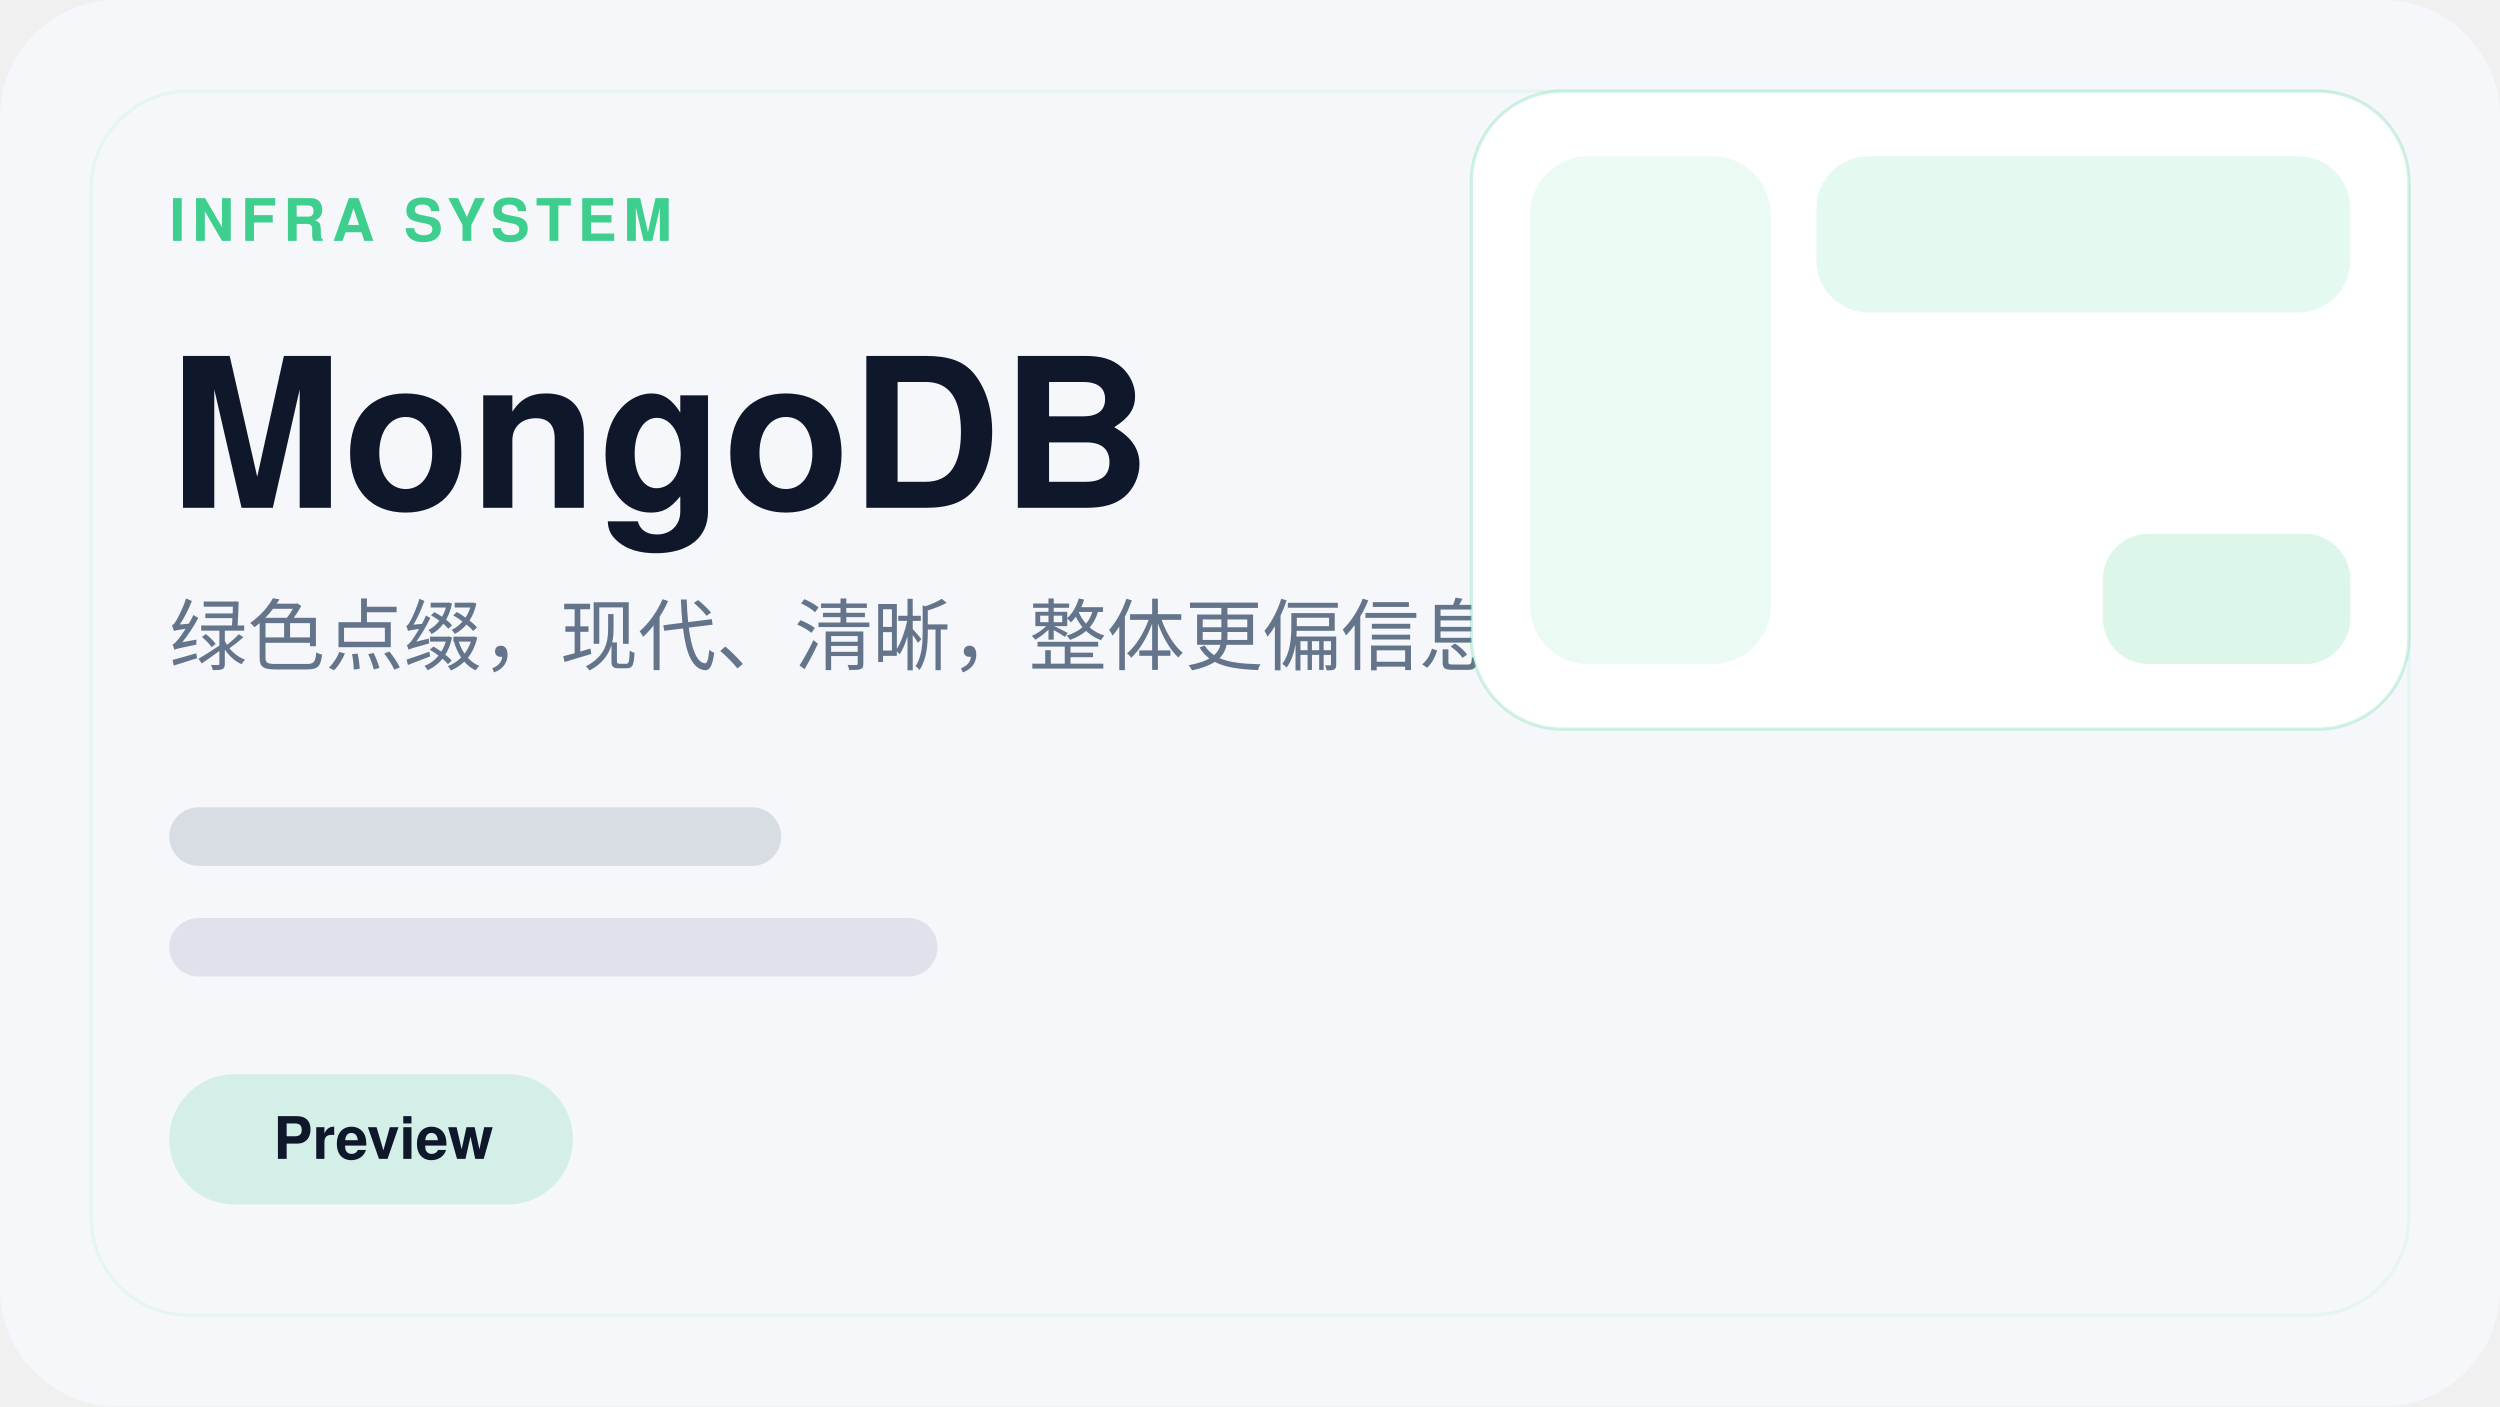
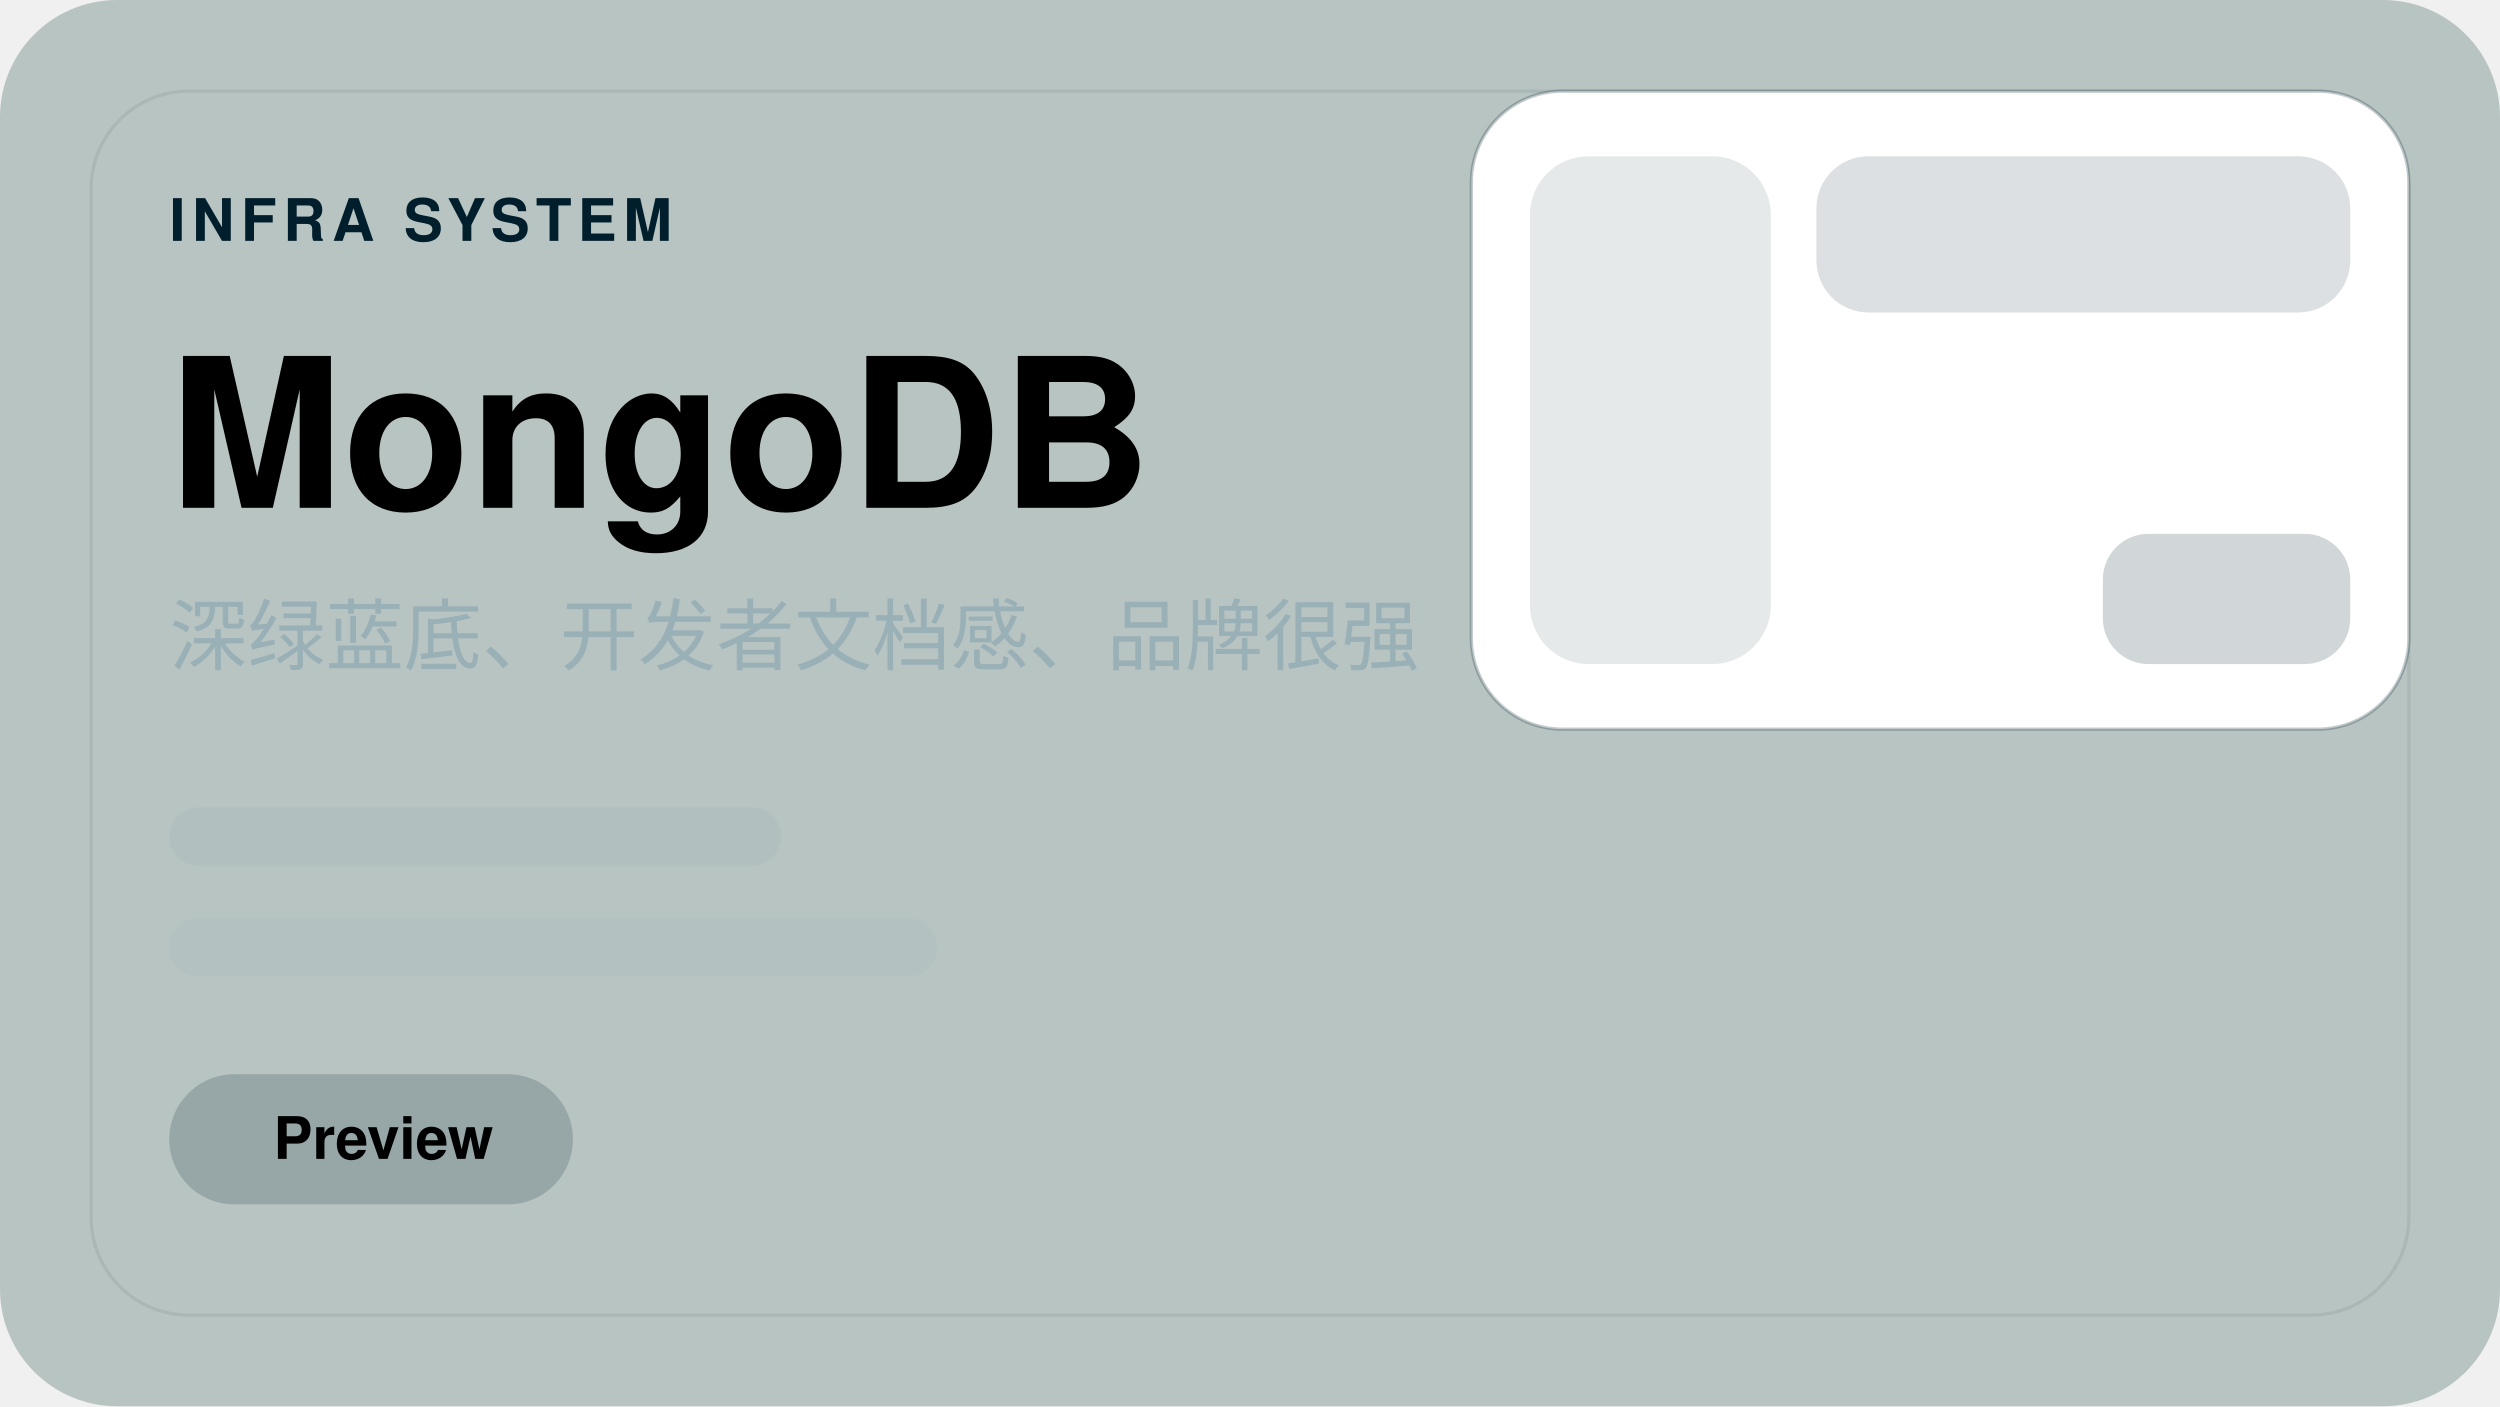
<svg xmlns="http://www.w3.org/2000/svg" width="768" height="432" viewBox="0 0 768 432" fill="none">
-   <rect width="768" height="432" rx="36" fill="#f5f7fb" />
-   <rect x="28" y="28" width="712" height="376" rx="30" fill="#f5f7fb" stroke="#3ecf8e" stroke-opacity="0.08" />
-   <text x="52" y="74" fill="#3ecf8e" font-family="Helvetica, Arial, sans-serif" font-size="18" font-weight="700" letter-spacing="2">INFRA SYSTEM</text>
-   <text x="52" y="156" fill="#0f172a" font-family="Helvetica, Arial, sans-serif" font-size="64" font-weight="800">MongoDB</text>
-   <text x="52" y="204" fill="#64748b" font-family="Helvetica, Arial, sans-serif" font-size="24" font-weight="500">绿色点缀，现代、清晰，整体更偏信息密度高…</text>
-   <rect x="52" y="248" width="188" height="18" rx="9" fill="#64748b" fill-opacity="0.20" />
-   <rect x="52" y="282" width="236" height="18" rx="9" fill="#64748b" fill-opacity="0.16" />
-   <rect x="52" y="330" width="124" height="40" rx="20" fill="#3ecf8e" fill-opacity="0.18" />
-   <text x="84" y="356" fill="#0f172a" font-family="Helvetica, Arial, sans-serif" font-size="18" font-weight="700">Preview</text>
-   <rect x="452" y="28" width="288" height="196" rx="28" fill="#ffffff" stroke="#3ecf8e" stroke-opacity="0.24" />
-   <rect x="470" y="48" width="74" height="156" rx="18" fill="#3ecf8e" fill-opacity="0.10" />
-   <rect x="558" y="48" width="164" height="48" rx="16" fill="#3ecf8e" fill-opacity="0.14" />
+   <rect width="768" height="432" rx="36" fill="#B8C4C2" />
+   <rect x="28" y="28" width="712" height="376" rx="30" fill="#B8C4C2" stroke="#001E2B" stroke-opacity="0.08" />
+   <text x="52" y="74" fill="#001E2B" font-family="Helvetica, Arial, sans-serif" font-size="18" font-weight="700" letter-spacing="2">INFRA SYSTEM</text>
+   <text x="52" y="156" fill="#000000" font-family="Helvetica, Arial, sans-serif" font-size="64" font-weight="800">MongoDB</text>
+   <text x="52" y="204" fill="#9ab0b7" font-family="Helvetica, Arial, sans-serif" font-size="24" font-weight="500">深绿蓝底、开发者文档感、品牌很强</text>
+   <rect x="52" y="248" width="188" height="18" rx="9" fill="#9ab0b7" fill-opacity="0.20" />
+   <rect x="52" y="282" width="236" height="18" rx="9" fill="#9ab0b7" fill-opacity="0.16" />
+   <rect x="52" y="330" width="124" height="40" rx="20" fill="#001E2B" fill-opacity="0.18" />
+   <text x="84" y="356" fill="#000000" font-family="Helvetica, Arial, sans-serif" font-size="18" font-weight="700">Preview</text>
+   <rect x="452" y="28" width="288" height="196" rx="28" fill="#FFFFFF" stroke="#001E2B" stroke-opacity="0.24" />
+   <rect x="470" y="48" width="74" height="156" rx="18" fill="#001E2B" fill-opacity="0.10" />
+   <rect x="558" y="48" width="164" height="48" rx="16" fill="#001E2B" fill-opacity="0.14" />
  <rect x="558" y="106" width="164" height="48" rx="16" fill="#ffffff" fill-opacity="0.06" />
  <rect x="558" y="164" width="76" height="40" rx="14" fill="#ffffff" fill-opacity="0.05" />
-   <rect x="646" y="164" width="76" height="40" rx="14" fill="#3ecf8e" fill-opacity="0.18" />
+   <rect x="646" y="164" width="76" height="40" rx="14" fill="#001E2B" fill-opacity="0.18" />
</svg>
